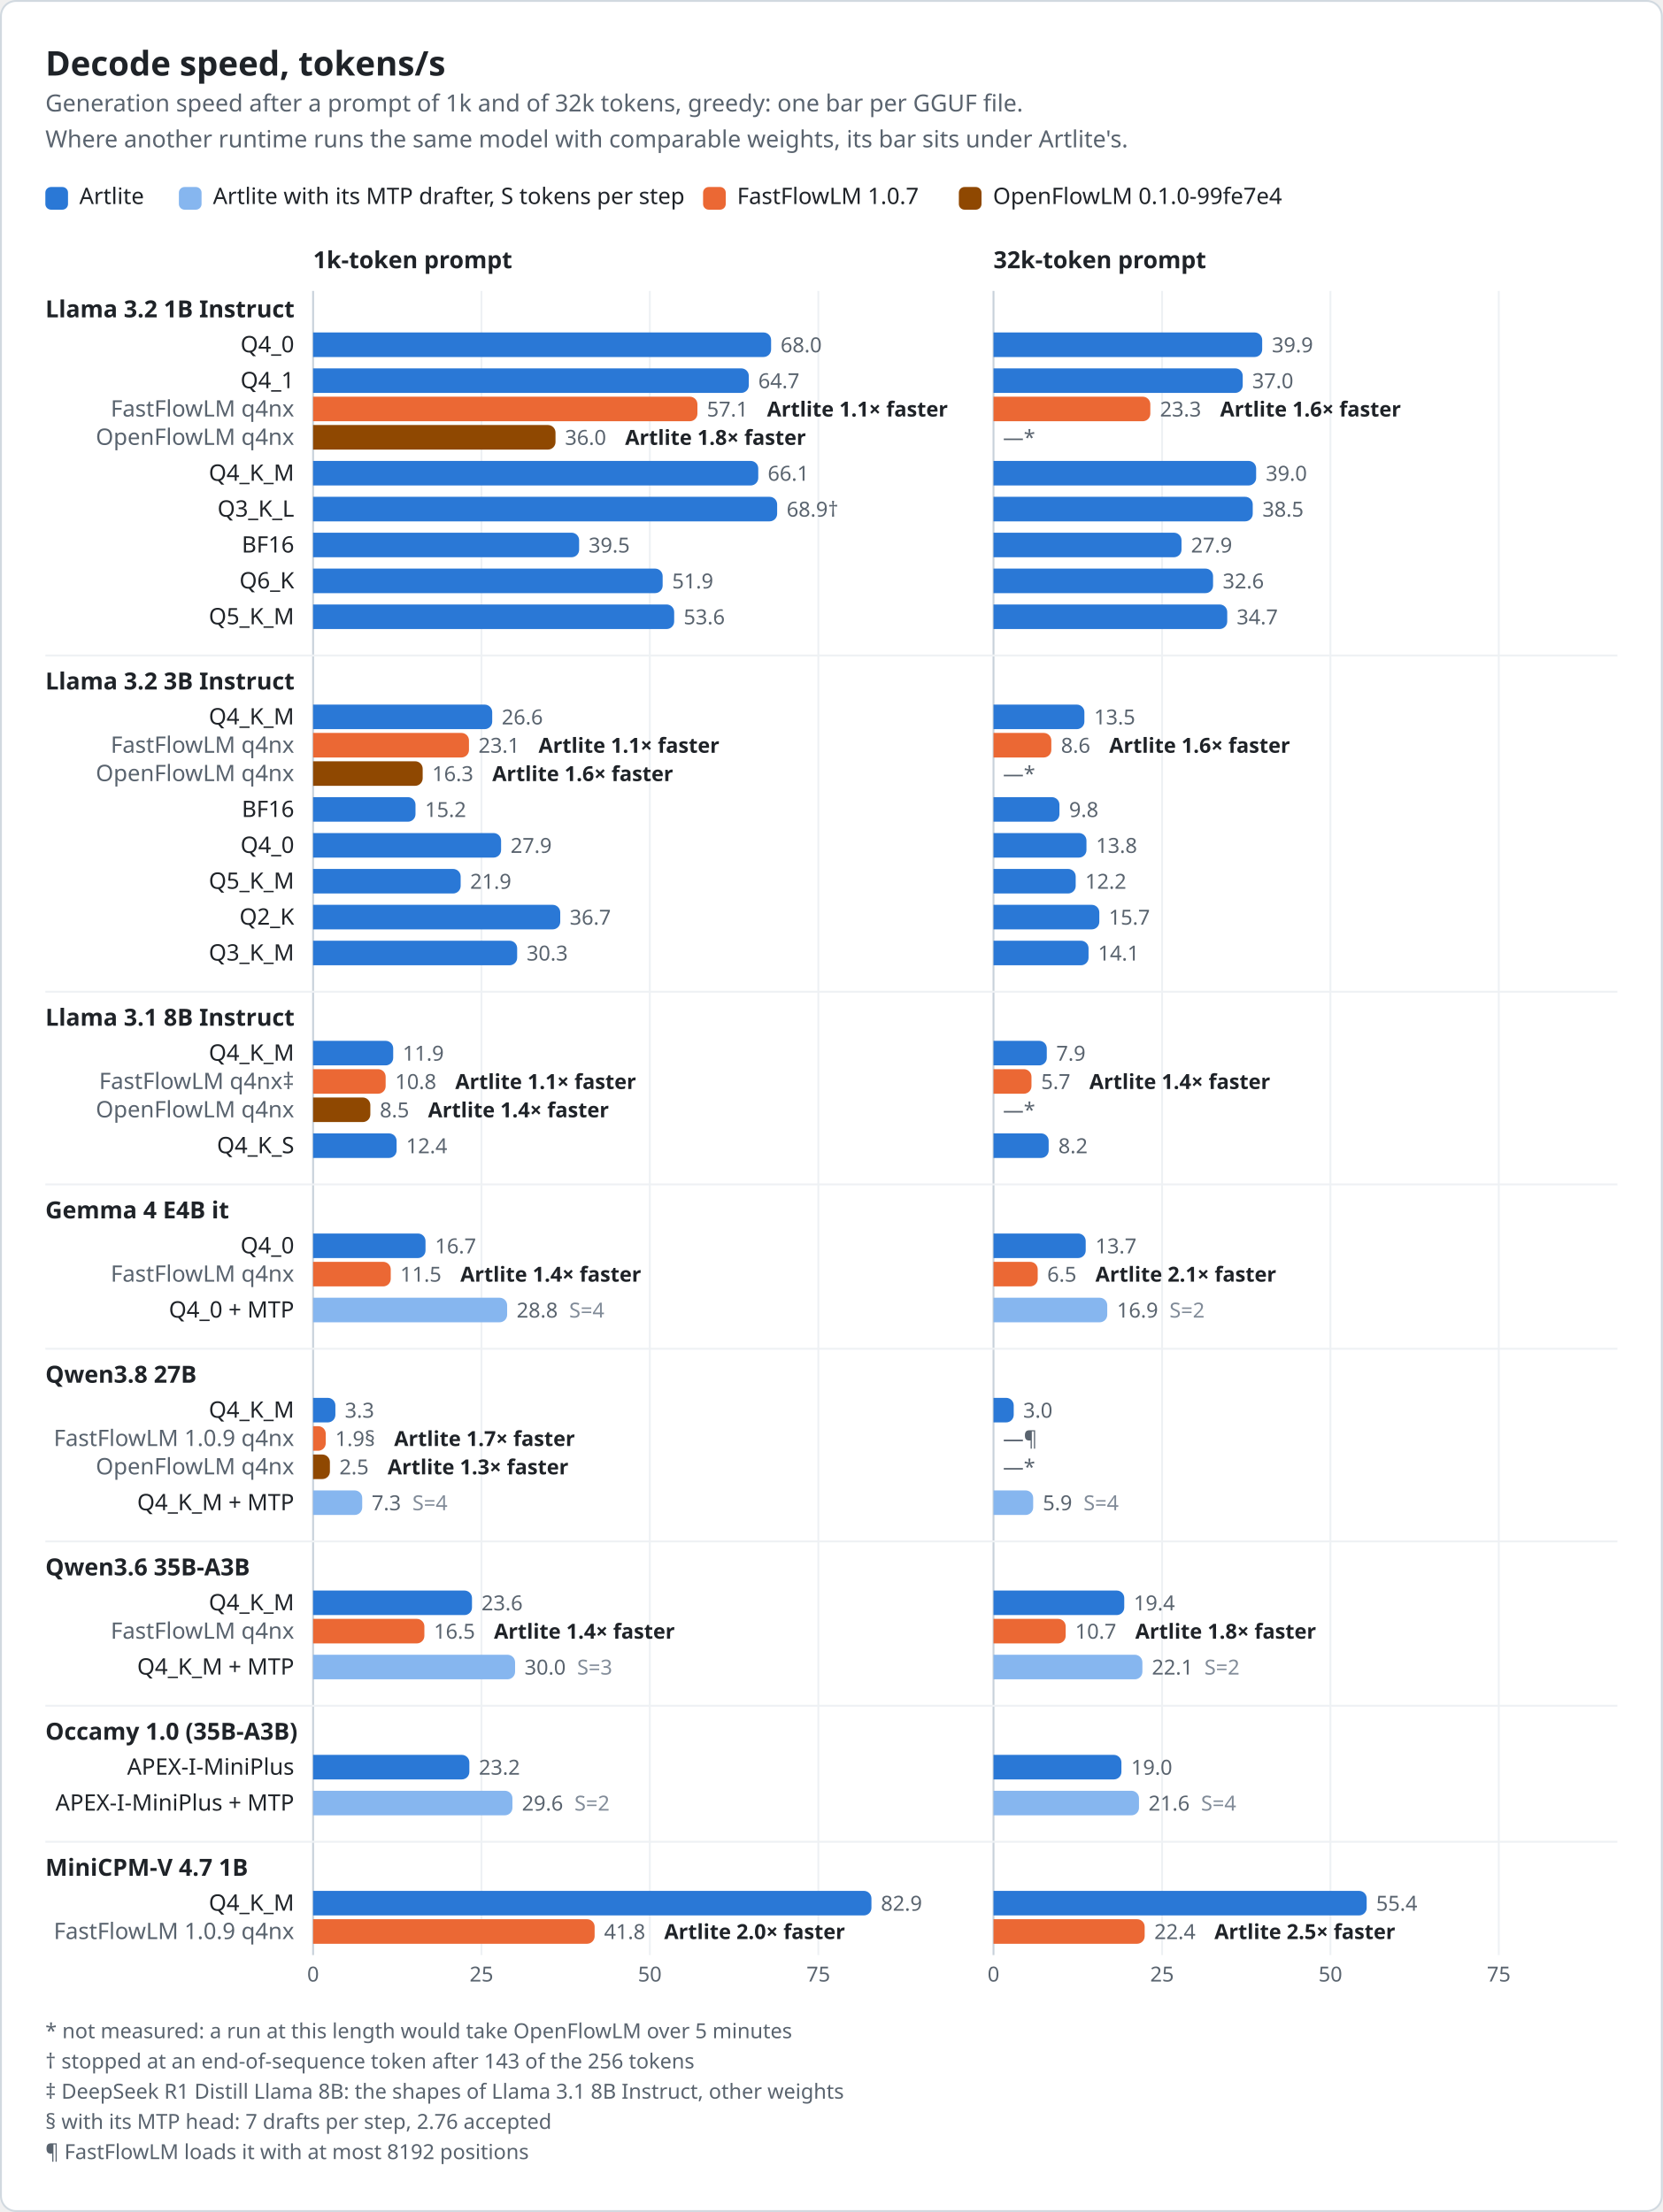
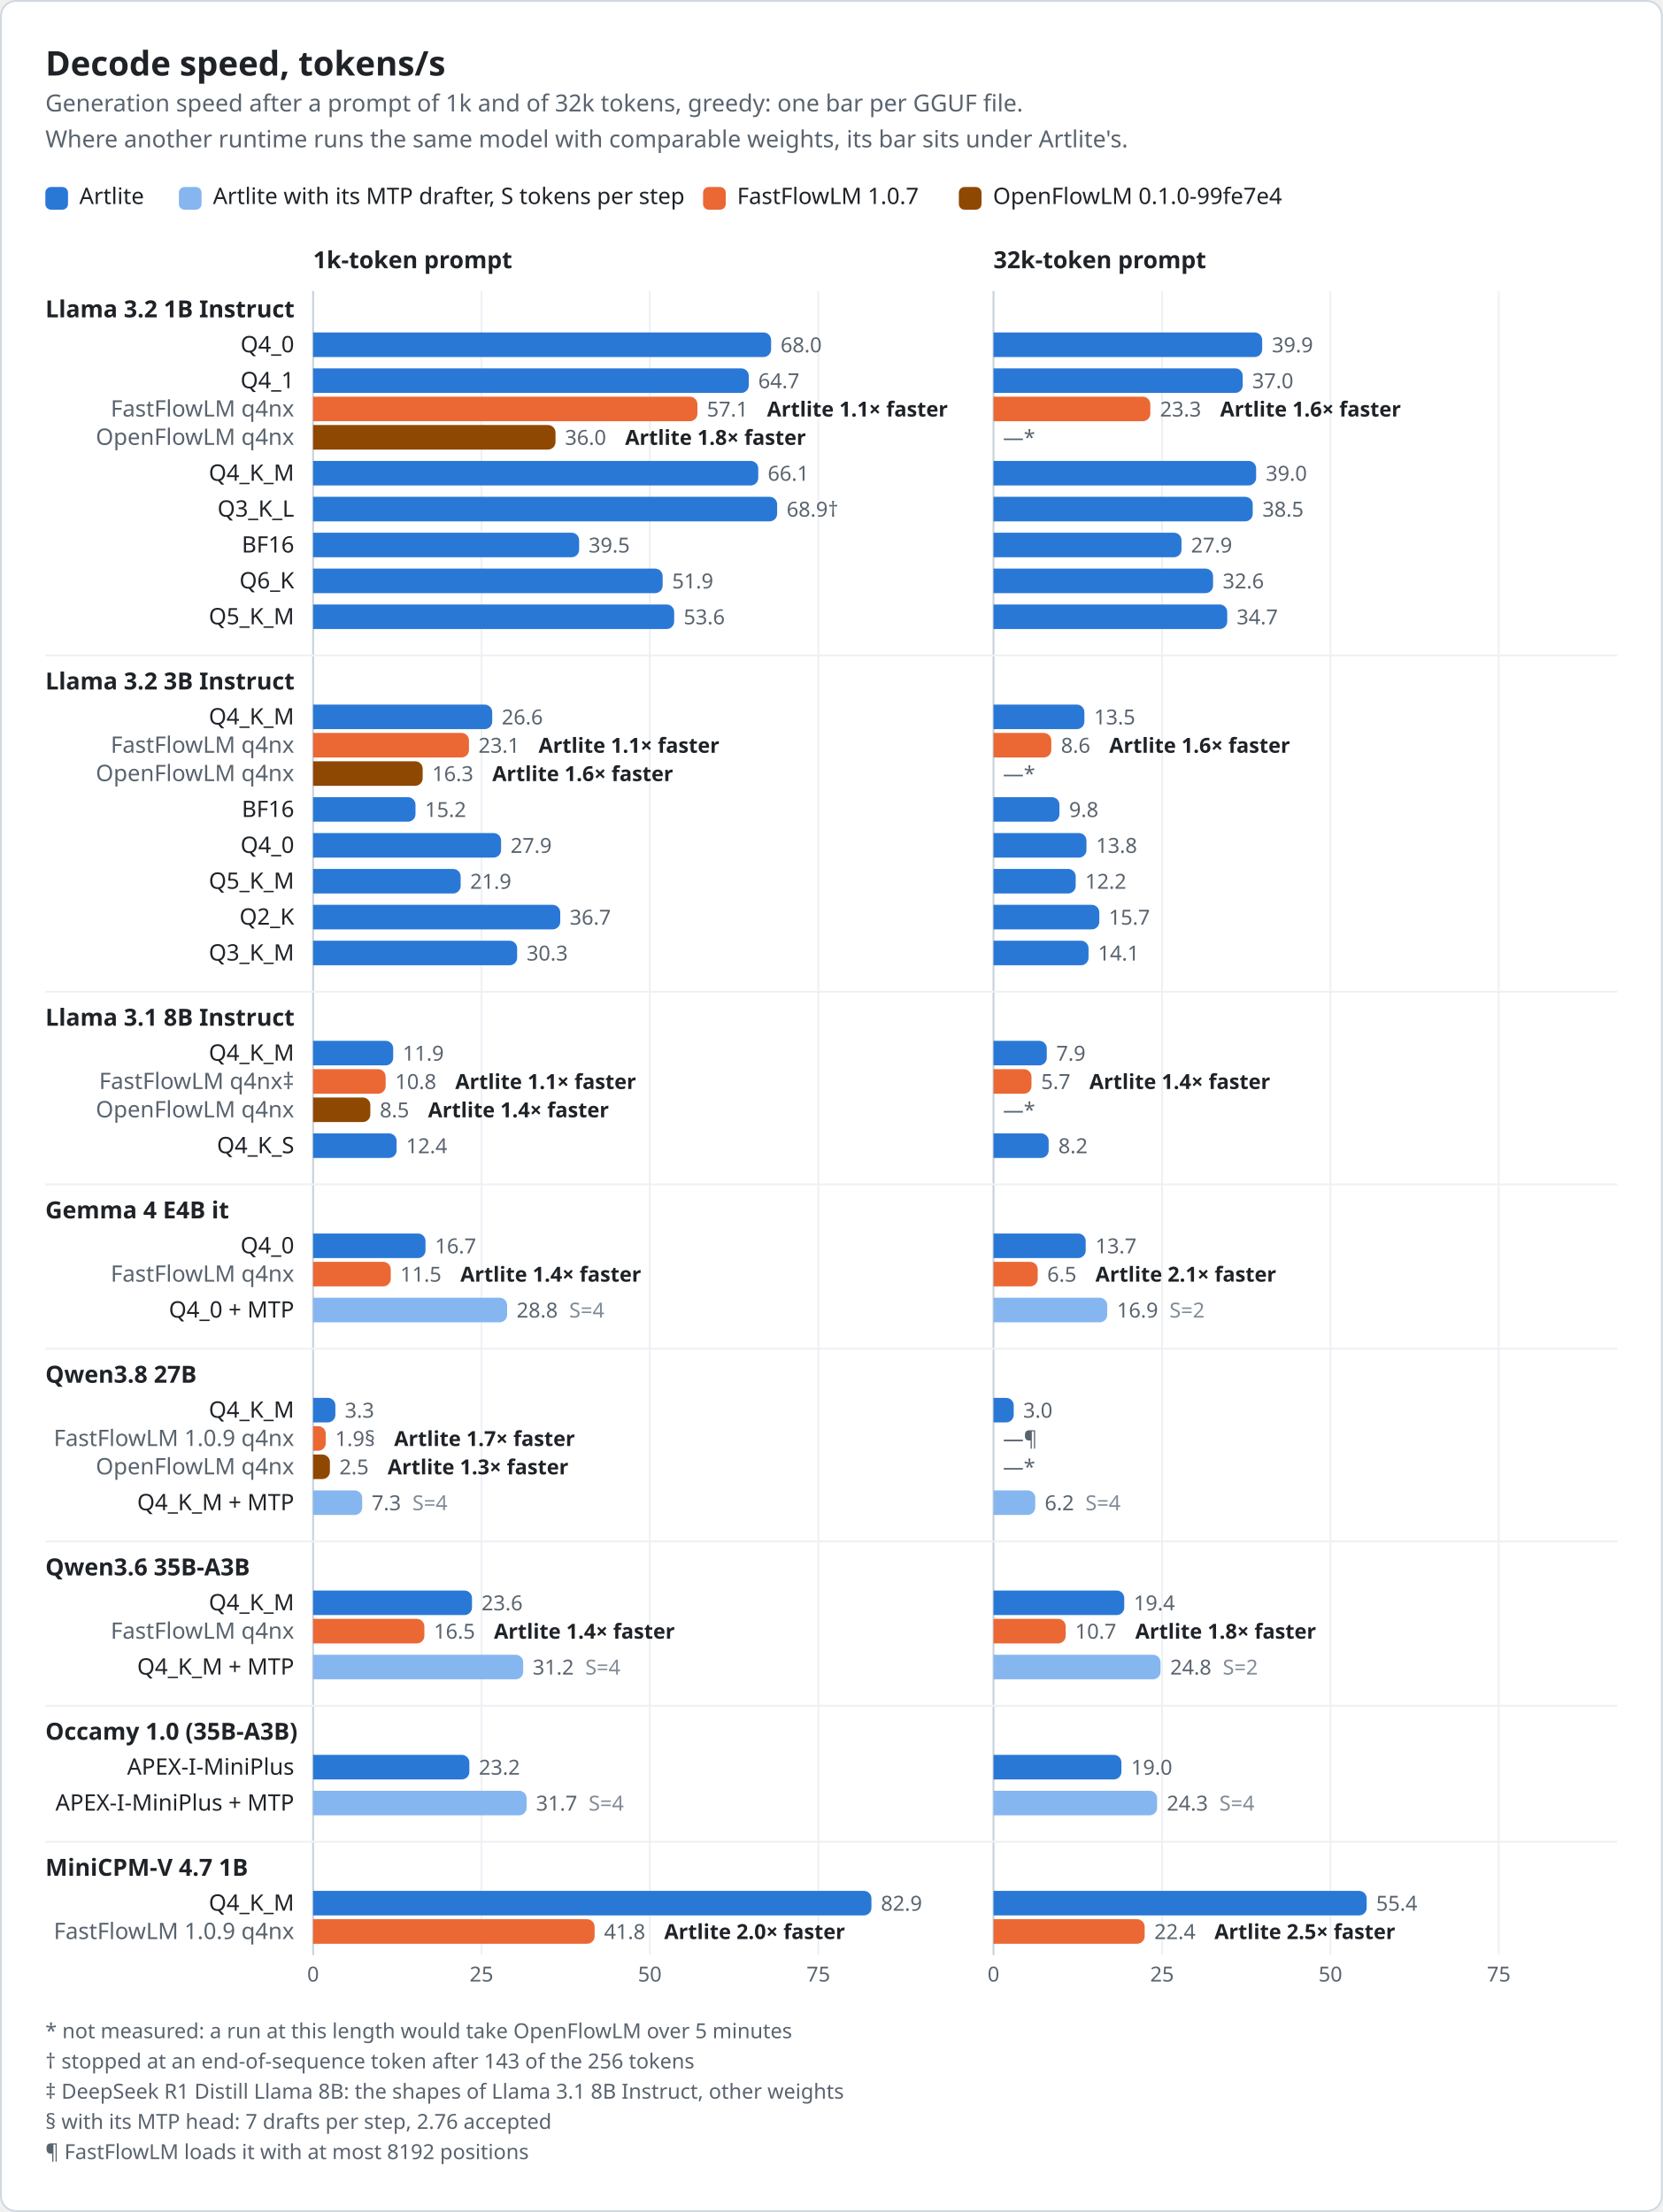
<svg xmlns="http://www.w3.org/2000/svg" width="880" height="1171" viewBox="0 0 880 1171" role="img" aria-labelledby="t d">
  <style>text{font-family:-apple-system, BlinkMacSystemFont, "Segoe UI", "Noto Sans", Helvetica, Arial, sans-serif;font-size:11px;fill:#59636e;font-variant-numeric:tabular-nums}.title{font-size:18px;font-weight:600;fill:#1f2328}.sub{font-size:12.5px}.h{font-size:12.5px;font-weight:600;fill:#1f2328}.lbl{font-size:12px;fill:#1f2328}.lbl2{font-size:12px}.strong{font-weight:600;fill:#1f2328}.muted{fill:#818b98}.small{font-size:10px}.halo{paint-order:stroke;stroke:#ffffff;stroke-width:3px;stroke-linejoin:round}.grid{stroke:#eef1f4}.axis{stroke:#c8d1da}.guide{stroke:#d5dce3}.bracket{stroke:#59636e;fill:none}.ft{fill:#86b6ef}.detail{font-size:12px;font-weight:400;fill:#59636e}.tile{fill:#eef1f4;stroke:#59636e;stroke-width:1}.cut{stroke:#59636e;stroke-width:.75;fill:none}.f0{fill:#2a78d6}.l0{stroke:#2a78d6;stroke-width:2;fill:none;stroke-linejoin:round;stroke-linecap:round}.d0{fill:#2a78d6;stroke:#ffffff;stroke-width:1.5}.b0{fill:#2a78d6;fill-opacity:.16}.f1{fill:#eb6834}.l1{stroke:#eb6834;stroke-width:2;fill:none;stroke-linejoin:round;stroke-linecap:round}.d1{fill:#eb6834;stroke:#ffffff;stroke-width:1.5}.b1{fill:#eb6834;fill-opacity:.16}.f2{fill:#1baf7a}.l2{stroke:#1baf7a;stroke-width:2;fill:none;stroke-linejoin:round;stroke-linecap:round}.d2{fill:#1baf7a;stroke:#ffffff;stroke-width:1.5}.b2{fill:#1baf7a;fill-opacity:.16}.f3{fill:#8f4801}.l3{stroke:#8f4801;stroke-width:2;fill:none;stroke-linejoin:round;stroke-linecap:round}.d3{fill:#8f4801;stroke:#ffffff;stroke-width:1.5}.b3{fill:#8f4801;fill-opacity:.16}</style>
  <rect x="0.5" y="0.5" width="879" height="1170" rx="8" fill="#ffffff" stroke="#d1d9e0" />
  <text x="24.0" y="40.0" class="title">Decode speed, tokens/s</text>
  <text x="24.0" y="59.0" class="sub">Generation speed after a prompt of 1k and of 32k tokens, greedy: one bar per GGUF file.</text>
  <text x="24.0" y="78.0" class="sub">Where another runtime runs the same model with comparable weights, its bar sits under Artlite's.</text>
  <rect x="24" y="99" width="12" height="12" rx="3" class="f0" />
  <text x="42.0" y="108.0" class="lbl">Artlite</text>
  <rect x="94.672" y="99" width="12" height="12" rx="3" class="ft" />
  <text x="112.7" y="108.0" class="lbl">Artlite with its MTP drafter, S tokens per step</text>
  <rect x="372.092" y="99" width="12" height="12" rx="3" class="f1" />
  <text x="390.1" y="108.0" class="lbl">FastFlowLM 1.0.7</text>
  <rect x="507.456" y="99" width="12" height="12" rx="3" class="f3" />
  <text x="525.5" y="108.0" class="lbl">OpenFlowLM 0.1.0-99fe7e4</text>
  <text x="165.7" y="142.0" class="h">1k-token prompt</text>
  <text x="525.8" y="142.0" class="h">32k-token prompt</text>
  <line x1="165.7" y1="154.0" x2="165.7" y2="1035.0" class="axis" />
  <text x="165.7" y="1049.0" text-anchor="middle">0</text>
  <line x1="254.8" y1="154.0" x2="254.8" y2="1035.0" class="grid" />
  <text x="254.8" y="1049.0" text-anchor="middle">25</text>
  <line x1="343.9" y1="154.0" x2="343.9" y2="1035.0" class="grid" />
  <text x="343.9" y="1049.0" text-anchor="middle">50</text>
  <line x1="433.1" y1="154.0" x2="433.1" y2="1035.0" class="grid" />
  <text x="433.1" y="1049.0" text-anchor="middle">75</text>
  <line x1="525.8" y1="154.0" x2="525.8" y2="1035.0" class="axis" />
  <text x="525.8" y="1049.0" text-anchor="middle">0</text>
  <line x1="615.0" y1="154.0" x2="615.0" y2="1035.0" class="grid" />
  <text x="615.0" y="1049.0" text-anchor="middle">25</text>
  <line x1="704.1" y1="154.0" x2="704.1" y2="1035.0" class="grid" />
  <text x="704.1" y="1049.0" text-anchor="middle">50</text>
  <line x1="793.2" y1="154.0" x2="793.2" y2="1035.0" class="grid" />
  <text x="793.2" y="1049.0" text-anchor="middle">75</text>
  <text x="24" y="168.0" class="h">Llama 3.2 1B Instruct</text>
  <text x="155.7" y="186.5" text-anchor="end" class="lbl">Q4_0</text>
  <path d="M165.7,176.0h238.4a4.0,4.0 0 0 1 4.0,4.0v5.0a4.0,4.0 0 0 1 -4.0,4.0h-238.4z" class="f0" />
  <text x="413.1" y="186.5">68.0</text>
  <path d="M525.8,176.0h138.2a4.0,4.0 0 0 1 4.0,4.0v5.0a4.0,4.0 0 0 1 -4.0,4.0h-138.2z" class="f0" />
  <text x="673.1" y="186.5">39.9</text>
  <text x="155.7" y="205.5" text-anchor="end" class="lbl">Q4_1</text>
  <path d="M165.7,195.0h226.6a4.0,4.0 0 0 1 4.0,4.0v5.0a4.0,4.0 0 0 1 -4.0,4.0h-226.6z" class="f0" />
  <text x="401.3" y="205.5">64.7</text>
  <path d="M525.8,195.0h127.9a4.0,4.0 0 0 1 4.0,4.0v5.0a4.0,4.0 0 0 1 -4.0,4.0h-127.9z" class="f0" />
  <text x="662.7" y="205.5">37.0</text>
  <text x="155.7" y="220.5" text-anchor="end" class="lbl2">FastFlowLM q4nx</text>
  <path d="M165.7,210.0h199.4a4.0,4.0 0 0 1 4.0,4.0v5.0a4.0,4.0 0 0 1 -4.0,4.0h-199.4z" class="f1" />
  <text x="374.1" y="220.5">57.1<tspan dx="10" class="strong">Artlite 1.1× faster</tspan>
  </text>
  <path d="M525.8,210.0h79.0a4.0,4.0 0 0 1 4.0,4.0v5.0a4.0,4.0 0 0 1 -4.0,4.0h-79.0z" class="f1" />
  <text x="613.9" y="220.5">23.3<tspan dx="10" class="strong">Artlite 1.6× faster</tspan>
  </text>
  <text x="155.7" y="235.5" text-anchor="end" class="lbl2">OpenFlowLM q4nx</text>
  <path d="M165.7,225.0h124.3a4.0,4.0 0 0 1 4.0,4.0v5.0a4.0,4.0 0 0 1 -4.0,4.0h-124.3z" class="f3" />
  <text x="299.0" y="235.5">36.0<tspan dx="10" class="strong">Artlite 1.8× faster</tspan>
  </text>
  <text x="530.8" y="235.5">—*</text>
  <text x="155.7" y="254.5" text-anchor="end" class="lbl">Q4_K_M</text>
  <path d="M165.7,244.0h231.6a4.0,4.0 0 0 1 4.0,4.0v5.0a4.0,4.0 0 0 1 -4.0,4.0h-231.6z" class="f0" />
  <text x="406.3" y="254.5">66.1</text>
  <path d="M525.8,244.0h135.0a4.0,4.0 0 0 1 4.0,4.0v5.0a4.0,4.0 0 0 1 -4.0,4.0h-135.0z" class="f0" />
  <text x="669.9" y="254.5">39.0</text>
  <text x="155.7" y="273.5" text-anchor="end" class="lbl">Q3_K_L</text>
  <path d="M165.7,263.0h241.6a4.0,4.0 0 0 1 4.0,4.0v5.0a4.0,4.0 0 0 1 -4.0,4.0h-241.6z" class="f0" />
  <text x="416.3" y="273.5">68.9†</text>
  <path d="M525.8,263.0h133.2a4.0,4.0 0 0 1 4.0,4.0v5.0a4.0,4.0 0 0 1 -4.0,4.0h-133.2z" class="f0" />
  <text x="668.1" y="273.5">38.5</text>
  <text x="155.7" y="292.5" text-anchor="end" class="lbl">BF16</text>
  <path d="M165.7,282.0h136.8a4.0,4.0 0 0 1 4.0,4.0v5.0a4.0,4.0 0 0 1 -4.0,4.0h-136.8z" class="f0" />
  <text x="311.5" y="292.5">39.5</text>
  <path d="M525.8,282.0h95.5a4.0,4.0 0 0 1 4.0,4.0v5.0a4.0,4.0 0 0 1 -4.0,4.0h-95.5z" class="f0" />
  <text x="630.3" y="292.5">27.9</text>
  <text x="155.7" y="311.5" text-anchor="end" class="lbl">Q6_K</text>
  <path d="M165.7,301.0h181.0a4.0,4.0 0 0 1 4.0,4.0v5.0a4.0,4.0 0 0 1 -4.0,4.0h-181.0z" class="f0" />
  <text x="355.7" y="311.5">51.9</text>
  <path d="M525.8,301.0h112.2a4.0,4.0 0 0 1 4.0,4.0v5.0a4.0,4.0 0 0 1 -4.0,4.0h-112.2z" class="f0" />
  <text x="647.1" y="311.5">32.6</text>
  <text x="155.7" y="330.5" text-anchor="end" class="lbl">Q5_K_M</text>
  <path d="M165.7,320.0h187.1a4.0,4.0 0 0 1 4.0,4.0v5.0a4.0,4.0 0 0 1 -4.0,4.0h-187.1z" class="f0" />
  <text x="361.8" y="330.5">53.6</text>
  <path d="M525.8,320.0h119.7a4.0,4.0 0 0 1 4.0,4.0v5.0a4.0,4.0 0 0 1 -4.0,4.0h-119.7z" class="f0" />
  <text x="654.5" y="330.5">34.7</text>
  <line x1="24" y1="347.0" x2="856" y2="347.0" class="grid" />
  <text x="24" y="365.0" class="h">Llama 3.2 3B Instruct</text>
  <text x="155.7" y="383.5" text-anchor="end" class="lbl">Q4_K_M</text>
  <path d="M165.7,373.0h90.8a4.0,4.0 0 0 1 4.0,4.0v5.0a4.0,4.0 0 0 1 -4.0,4.0h-90.8z" class="f0" />
  <text x="265.5" y="383.5">26.6</text>
  <path d="M525.8,373.0h44.1a4.0,4.0 0 0 1 4.0,4.0v5.0a4.0,4.0 0 0 1 -4.0,4.0h-44.1z" class="f0" />
  <text x="579.0" y="383.5">13.5</text>
  <text x="155.7" y="398.5" text-anchor="end" class="lbl2">FastFlowLM q4nx</text>
  <path d="M165.7,388.0h78.5a4.0,4.0 0 0 1 4.0,4.0v5.0a4.0,4.0 0 0 1 -4.0,4.0h-78.5z" class="f1" />
  <text x="253.2" y="398.5">23.1<tspan dx="10" class="strong">Artlite 1.1× faster</tspan>
  </text>
  <path d="M525.8,388.0h26.6a4.0,4.0 0 0 1 4.0,4.0v5.0a4.0,4.0 0 0 1 -4.0,4.0h-26.6z" class="f1" />
  <text x="561.5" y="398.5">8.6<tspan dx="10" class="strong">Artlite 1.6× faster</tspan>
  </text>
  <text x="155.7" y="413.5" text-anchor="end" class="lbl2">OpenFlowLM q4nx</text>
  <path d="M165.7,403.0h54.0a4.0,4.0 0 0 1 4.0,4.0v5.0a4.0,4.0 0 0 1 -4.0,4.0h-54.0z" class="f3" />
  <text x="228.7" y="413.5">16.3<tspan dx="10" class="strong">Artlite 1.6× faster</tspan>
  </text>
  <text x="530.8" y="413.5">—*</text>
  <text x="155.7" y="432.5" text-anchor="end" class="lbl">BF16</text>
  <path d="M165.7,422.0h50.2a4.0,4.0 0 0 1 4.0,4.0v5.0a4.0,4.0 0 0 1 -4.0,4.0h-50.2z" class="f0" />
  <text x="224.9" y="432.5">15.2</text>
  <path d="M525.8,422.0h30.9a4.0,4.0 0 0 1 4.0,4.0v5.0a4.0,4.0 0 0 1 -4.0,4.0h-30.9z" class="f0" />
  <text x="565.8" y="432.5">9.8</text>
  <text x="155.7" y="451.5" text-anchor="end" class="lbl">Q4_0</text>
  <path d="M165.7,441.0h95.5a4.0,4.0 0 0 1 4.0,4.0v5.0a4.0,4.0 0 0 1 -4.0,4.0h-95.5z" class="f0" />
  <text x="270.2" y="451.5">27.9</text>
  <path d="M525.8,441.0h45.2a4.0,4.0 0 0 1 4.0,4.0v5.0a4.0,4.0 0 0 1 -4.0,4.0h-45.2z" class="f0" />
  <text x="580.0" y="451.5">13.8</text>
  <text x="155.7" y="470.5" text-anchor="end" class="lbl">Q5_K_M</text>
  <path d="M165.7,460.0h74.1a4.0,4.0 0 0 1 4.0,4.0v5.0a4.0,4.0 0 0 1 -4.0,4.0h-74.1z" class="f0" />
  <text x="248.8" y="470.5">21.9</text>
  <path d="M525.8,460.0h39.5a4.0,4.0 0 0 1 4.0,4.0v5.0a4.0,4.0 0 0 1 -4.0,4.0h-39.5z" class="f0" />
  <text x="574.3" y="470.5">12.2</text>
  <text x="155.7" y="489.5" text-anchor="end" class="lbl">Q2_K</text>
  <path d="M165.7,479.0h126.8a4.0,4.0 0 0 1 4.0,4.0v5.0a4.0,4.0 0 0 1 -4.0,4.0h-126.8z" class="f0" />
  <text x="301.5" y="489.5">36.7</text>
  <path d="M525.8,479.0h52.0a4.0,4.0 0 0 1 4.0,4.0v5.0a4.0,4.0 0 0 1 -4.0,4.0h-52.0z" class="f0" />
  <text x="586.8" y="489.5">15.7</text>
  <text x="155.7" y="508.5" text-anchor="end" class="lbl">Q3_K_M</text>
  <path d="M165.7,498.0h104.0a4.0,4.0 0 0 1 4.0,4.0v5.0a4.0,4.0 0 0 1 -4.0,4.0h-104.0z" class="f0" />
  <text x="278.7" y="508.5">30.3</text>
  <path d="M525.8,498.0h46.3a4.0,4.0 0 0 1 4.0,4.0v5.0a4.0,4.0 0 0 1 -4.0,4.0h-46.3z" class="f0" />
  <text x="581.1" y="508.5">14.1</text>
  <line x1="24" y1="525.0" x2="856" y2="525.0" class="grid" />
  <text x="24" y="543.0" class="h">Llama 3.1 8B Instruct</text>
  <text x="155.7" y="561.5" text-anchor="end" class="lbl">Q4_K_M</text>
  <path d="M165.7,551.0h38.4a4.0,4.0 0 0 1 4.0,4.0v5.0a4.0,4.0 0 0 1 -4.0,4.0h-38.4z" class="f0" />
  <text x="213.1" y="561.5">11.9</text>
  <path d="M525.8,551.0h24.2a4.0,4.0 0 0 1 4.0,4.0v5.0a4.0,4.0 0 0 1 -4.0,4.0h-24.2z" class="f0" />
  <text x="559.0" y="561.5">7.9</text>
  <text x="155.7" y="576.5" text-anchor="end" class="lbl2">FastFlowLM q4nx‡</text>
  <path d="M165.7,566.0h34.4a4.0,4.0 0 0 1 4.0,4.0v5.0a4.0,4.0 0 0 1 -4.0,4.0h-34.4z" class="f1" />
  <text x="209.1" y="576.5">10.8<tspan dx="10" class="strong">Artlite 1.1× faster</tspan>
  </text>
  <path d="M525.8,566.0h16.1a4.0,4.0 0 0 1 4.0,4.0v5.0a4.0,4.0 0 0 1 -4.0,4.0h-16.1z" class="f1" />
  <text x="551.0" y="576.5">5.7<tspan dx="10" class="strong">Artlite 1.4× faster</tspan>
  </text>
  <text x="155.7" y="591.5" text-anchor="end" class="lbl2">OpenFlowLM q4nx</text>
  <path d="M165.7,581.0h26.3a4.0,4.0 0 0 1 4.0,4.0v5.0a4.0,4.0 0 0 1 -4.0,4.0h-26.3z" class="f3" />
  <text x="201.0" y="591.5">8.5<tspan dx="10" class="strong">Artlite 1.4× faster</tspan>
  </text>
  <text x="530.8" y="591.5">—*</text>
  <text x="155.7" y="610.5" text-anchor="end" class="lbl">Q4_K_S</text>
  <path d="M165.7,600.0h40.2a4.0,4.0 0 0 1 4.0,4.0v5.0a4.0,4.0 0 0 1 -4.0,4.0h-40.2z" class="f0" />
  <text x="214.9" y="610.5">12.4</text>
  <path d="M525.8,600.0h25.2a4.0,4.0 0 0 1 4.0,4.0v5.0a4.0,4.0 0 0 1 -4.0,4.0h-25.2z" class="f0" />
  <text x="560.1" y="610.5">8.2</text>
  <line x1="24" y1="627.0" x2="856" y2="627.0" class="grid" />
  <text x="24" y="645.0" class="h">Gemma 4 E4B it</text>
  <text x="155.7" y="663.5" text-anchor="end" class="lbl">Q4_0</text>
  <path d="M165.7,653.0h55.5a4.0,4.0 0 0 1 4.0,4.0v5.0a4.0,4.0 0 0 1 -4.0,4.0h-55.5z" class="f0" />
  <text x="230.2" y="663.5">16.7</text>
  <path d="M525.8,653.0h44.8a4.0,4.0 0 0 1 4.0,4.0v5.0a4.0,4.0 0 0 1 -4.0,4.0h-44.8z" class="f0" />
  <text x="579.7" y="663.5">13.7</text>
  <text x="155.7" y="678.5" text-anchor="end" class="lbl2">FastFlowLM q4nx</text>
  <path d="M165.7,668.0h37.1a4.0,4.0 0 0 1 4.0,4.0v5.0a4.0,4.0 0 0 1 -4.0,4.0h-37.1z" class="f1" />
  <text x="211.8" y="678.5">11.5<tspan dx="10" class="strong">Artlite 1.4× faster</tspan>
  </text>
  <path d="M525.8,668.0h19.4a4.0,4.0 0 0 1 4.0,4.0v5.0a4.0,4.0 0 0 1 -4.0,4.0h-19.4z" class="f1" />
  <text x="554.2" y="678.5">6.5<tspan dx="10" class="strong">Artlite 2.1× faster</tspan>
  </text>
  <text x="155.7" y="697.5" text-anchor="end" class="lbl">Q4_0 + MTP</text>
  <path d="M165.7,687.0h98.7a4.0,4.0 0 0 1 4.0,4.0v5.0a4.0,4.0 0 0 1 -4.0,4.0h-98.7z" class="ft" />
  <text x="273.4" y="697.5">28.8<tspan dx="6" class="muted">S=4</tspan>
  </text>
  <path d="M525.8,687.0h56.2a4.0,4.0 0 0 1 4.0,4.0v5.0a4.0,4.0 0 0 1 -4.0,4.0h-56.2z" class="ft" />
  <text x="591.1" y="697.5">16.9<tspan dx="6" class="muted">S=2</tspan>
  </text>
  <line x1="24" y1="714.0" x2="856" y2="714.0" class="grid" />
  <text x="24" y="732.0" class="h">Qwen3.8 27B</text>
  <text x="155.7" y="750.5" text-anchor="end" class="lbl">Q4_K_M</text>
  <path d="M165.7,740.0h7.8a4.0,4.0 0 0 1 4.0,4.0v5.0a4.0,4.0 0 0 1 -4.0,4.0h-7.8z" class="f0" />
  <text x="182.5" y="750.5">3.3</text>
  <path d="M525.8,740.0h6.7a4.0,4.0 0 0 1 4.0,4.0v5.0a4.0,4.0 0 0 1 -4.0,4.0h-6.7z" class="f0" />
  <text x="541.5" y="750.5">3.0</text>
  <text x="155.7" y="765.5" text-anchor="end" class="lbl2">FastFlowLM 1.0.9 q4nx</text>
  <path d="M165.7,755.0h2.7a4.0,4.0 0 0 1 4.0,4.0v5.0a4.0,4.0 0 0 1 -4.0,4.0h-2.7z" class="f1" />
  <text x="177.4" y="765.5">1.9§<tspan dx="10" class="strong">Artlite 1.7× faster</tspan>
  </text>
  <text x="530.8" y="765.5">—¶</text>
  <text x="155.7" y="780.5" text-anchor="end" class="lbl2">OpenFlowLM q4nx</text>
  <path d="M165.7,770.0h4.9a4.0,4.0 0 0 1 4.0,4.0v5.0a4.0,4.0 0 0 1 -4.0,4.0h-4.9z" class="f3" />
  <text x="179.6" y="780.5">2.5<tspan dx="10" class="strong">Artlite 1.3× faster</tspan>
  </text>
  <text x="530.8" y="780.5">—*</text>
  <text x="155.7" y="799.5" text-anchor="end" class="lbl">Q4_K_M + MTP</text>
  <path d="M165.7,789.0h22.0a4.0,4.0 0 0 1 4.0,4.0v5.0a4.0,4.0 0 0 1 -4.0,4.0h-22.0z" class="ft" />
  <text x="196.7" y="799.5">7.3<tspan dx="6" class="muted">S=4</tspan>
  </text>
-   <path d="M525.8,789.0h17.0a4.0,4.0 0 0 1 4.0,4.0v5.0a4.0,4.0 0 0 1 -4.0,4.0h-17.0z" class="ft" />
-   <text x="551.9" y="799.5">5.9<tspan dx="6" class="muted">S=4</tspan>
+   <path d="M525.8,789.0h18.1a4.0,4.0 0 0 1 4.0,4.0v5.0a4.0,4.0 0 0 1 -4.0,4.0h-18.1z" class="ft" />
+   <text x="552.9" y="799.5">6.2<tspan dx="6" class="muted">S=4</tspan>
  </text>
  <line x1="24" y1="816.0" x2="856" y2="816.0" class="grid" />
  <text x="24" y="834.0" class="h">Qwen3.6 35B-A3B</text>
  <text x="155.7" y="852.5" text-anchor="end" class="lbl">Q4_K_M</text>
  <path d="M165.7,842.0h80.1a4.0,4.0 0 0 1 4.0,4.0v5.0a4.0,4.0 0 0 1 -4.0,4.0h-80.1z" class="f0" />
  <text x="254.8" y="852.5">23.6</text>
  <path d="M525.8,842.0h65.2a4.0,4.0 0 0 1 4.0,4.0v5.0a4.0,4.0 0 0 1 -4.0,4.0h-65.2z" class="f0" />
  <text x="600.0" y="852.5">19.4</text>
  <text x="155.7" y="867.5" text-anchor="end" class="lbl2">FastFlowLM q4nx</text>
  <path d="M165.7,857.0h54.9a4.0,4.0 0 0 1 4.0,4.0v5.0a4.0,4.0 0 0 1 -4.0,4.0h-54.9z" class="f1" />
  <text x="229.6" y="867.5">16.5<tspan dx="10" class="strong">Artlite 1.4× faster</tspan>
  </text>
  <path d="M525.8,857.0h34.2a4.0,4.0 0 0 1 4.0,4.0v5.0a4.0,4.0 0 0 1 -4.0,4.0h-34.2z" class="f1" />
  <text x="569.0" y="867.5">10.7<tspan dx="10" class="strong">Artlite 1.8× faster</tspan>
  </text>
  <text x="155.7" y="886.5" text-anchor="end" class="lbl">Q4_K_M + MTP</text>
-   <path d="M165.7,876.0h102.9a4.0,4.0 0 0 1 4.0,4.0v5.0a4.0,4.0 0 0 1 -4.0,4.0h-102.9z" class="ft" />
-   <text x="277.6" y="886.5">30.0<tspan dx="6" class="muted">S=3</tspan>
-   </text>
-   <path d="M525.8,876.0h74.8a4.0,4.0 0 0 1 4.0,4.0v5.0a4.0,4.0 0 0 1 -4.0,4.0h-74.8z" class="ft" />
-   <text x="609.6" y="886.5">22.1<tspan dx="6" class="muted">S=2</tspan>
+   <path d="M165.7,876.0h107.2a4.0,4.0 0 0 1 4.0,4.0v5.0a4.0,4.0 0 0 1 -4.0,4.0h-107.2z" class="ft" />
+   <text x="281.9" y="886.5">31.2<tspan dx="6" class="muted">S=4</tspan>
+   </text>
+   <path d="M525.8,876.0h84.4a4.0,4.0 0 0 1 4.0,4.0v5.0a4.0,4.0 0 0 1 -4.0,4.0h-84.4z" class="ft" />
+   <text x="619.3" y="886.5">24.8<tspan dx="6" class="muted">S=2</tspan>
  </text>
  <line x1="24" y1="903.0" x2="856" y2="903.0" class="grid" />
  <text x="24" y="921.0" class="h">Occamy 1.0 (35B-A3B)</text>
  <text x="155.7" y="939.5" text-anchor="end" class="lbl">APEX-I-MiniPlus</text>
  <path d="M165.7,929.0h78.7a4.0,4.0 0 0 1 4.0,4.0v5.0a4.0,4.0 0 0 1 -4.0,4.0h-78.7z" class="f0" />
  <text x="253.4" y="939.5">23.2</text>
  <path d="M525.8,929.0h63.7a4.0,4.0 0 0 1 4.0,4.0v5.0a4.0,4.0 0 0 1 -4.0,4.0h-63.7z" class="f0" />
  <text x="598.6" y="939.5">19.0</text>
  <text x="155.7" y="958.5" text-anchor="end" class="lbl">APEX-I-MiniPlus + MTP</text>
-   <path d="M165.7,948.0h101.5a4.0,4.0 0 0 1 4.0,4.0v5.0a4.0,4.0 0 0 1 -4.0,4.0h-101.5z" class="ft" />
-   <text x="276.2" y="958.5">29.6<tspan dx="6" class="muted">S=2</tspan>
-   </text>
-   <path d="M525.8,948.0h73.0a4.0,4.0 0 0 1 4.0,4.0v5.0a4.0,4.0 0 0 1 -4.0,4.0h-73.0z" class="ft" />
-   <text x="607.8" y="958.5">21.6<tspan dx="6" class="muted">S=4</tspan>
+   <path d="M165.7,948.0h109.0a4.0,4.0 0 0 1 4.0,4.0v5.0a4.0,4.0 0 0 1 -4.0,4.0h-109.0z" class="ft" />
+   <text x="283.7" y="958.5">31.7<tspan dx="6" class="muted">S=4</tspan>
+   </text>
+   <path d="M525.8,948.0h82.6a4.0,4.0 0 0 1 4.0,4.0v5.0a4.0,4.0 0 0 1 -4.0,4.0h-82.6z" class="ft" />
+   <text x="617.5" y="958.5">24.3<tspan dx="6" class="muted">S=4</tspan>
  </text>
  <line x1="24" y1="975.0" x2="856" y2="975.0" class="grid" />
  <text x="24" y="993.0" class="h">MiniCPM-V 4.7 1B</text>
  <text x="155.7" y="1011.5" text-anchor="end" class="lbl">Q4_K_M</text>
  <path d="M165.7,1001.0h291.5a4.0,4.0 0 0 1 4.0,4.0v5.0a4.0,4.0 0 0 1 -4.0,4.0h-291.5z" class="f0" />
  <text x="466.2" y="1011.5">82.9</text>
  <path d="M525.8,1001.0h193.5a4.0,4.0 0 0 1 4.0,4.0v5.0a4.0,4.0 0 0 1 -4.0,4.0h-193.5z" class="f0" />
  <text x="728.3" y="1011.5">55.4</text>
  <text x="155.7" y="1026.5" text-anchor="end" class="lbl2">FastFlowLM 1.0.9 q4nx</text>
  <path d="M165.7,1016.0h145.0a4.0,4.0 0 0 1 4.0,4.0v5.0a4.0,4.0 0 0 1 -4.0,4.0h-145.0z" class="f1" />
  <text x="319.7" y="1026.5">41.8<tspan dx="10" class="strong">Artlite 2.0× faster</tspan>
  </text>
  <path d="M525.8,1016.0h76.0a4.0,4.0 0 0 1 4.0,4.0v5.0a4.0,4.0 0 0 1 -4.0,4.0h-76.0z" class="f1" />
  <text x="610.9" y="1026.5">22.4<tspan dx="10" class="strong">Artlite 2.5× faster</tspan>
  </text>
  <text x="24.0" y="1079.0">* not measured: a run at this length would take OpenFlowLM over 5 minutes</text>
  <text x="24.0" y="1095.0">† stopped at an end-of-sequence token after 143 of the 256 tokens</text>
  <text x="24.0" y="1111.0">‡ DeepSeek R1 Distill Llama 8B: the shapes of Llama 3.1 8B Instruct, other weights</text>
  <text x="24.0" y="1127.0">§ with its MTP head: 7 drafts per step, 2.76 accepted</text>
  <text x="24.0" y="1143.0">¶ FastFlowLM loads it with at most 8192 positions</text>
</svg>
